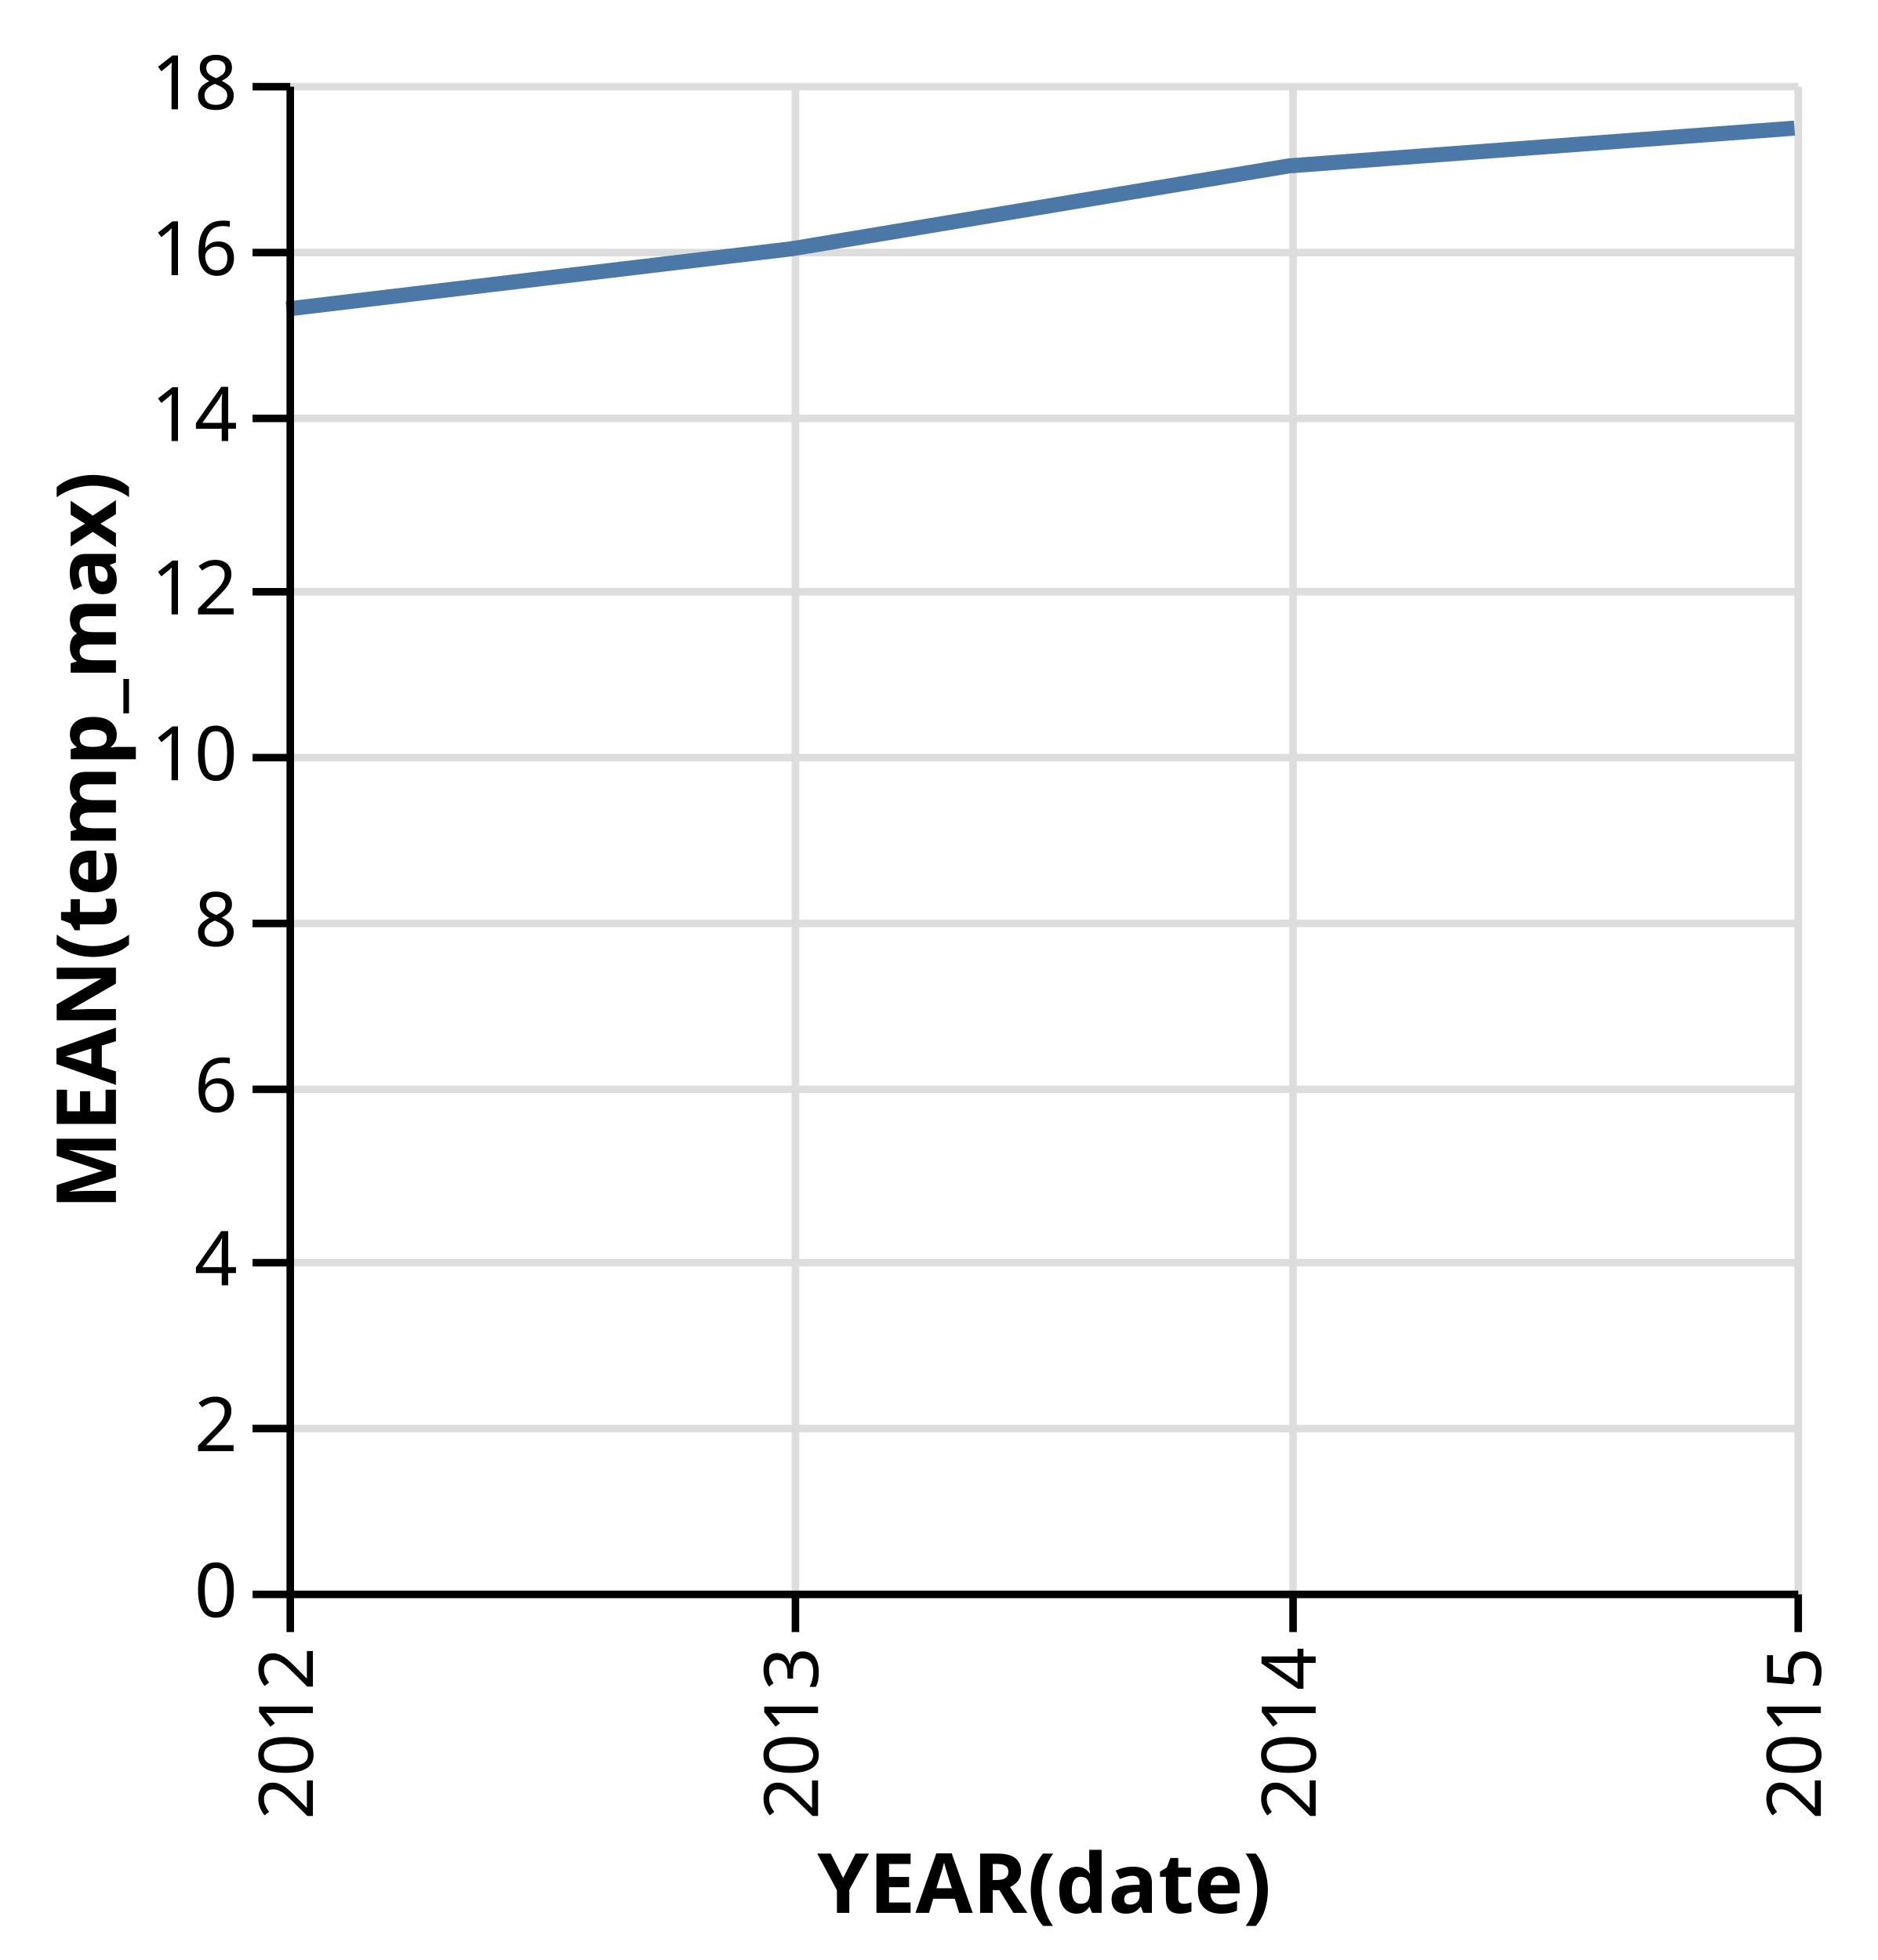
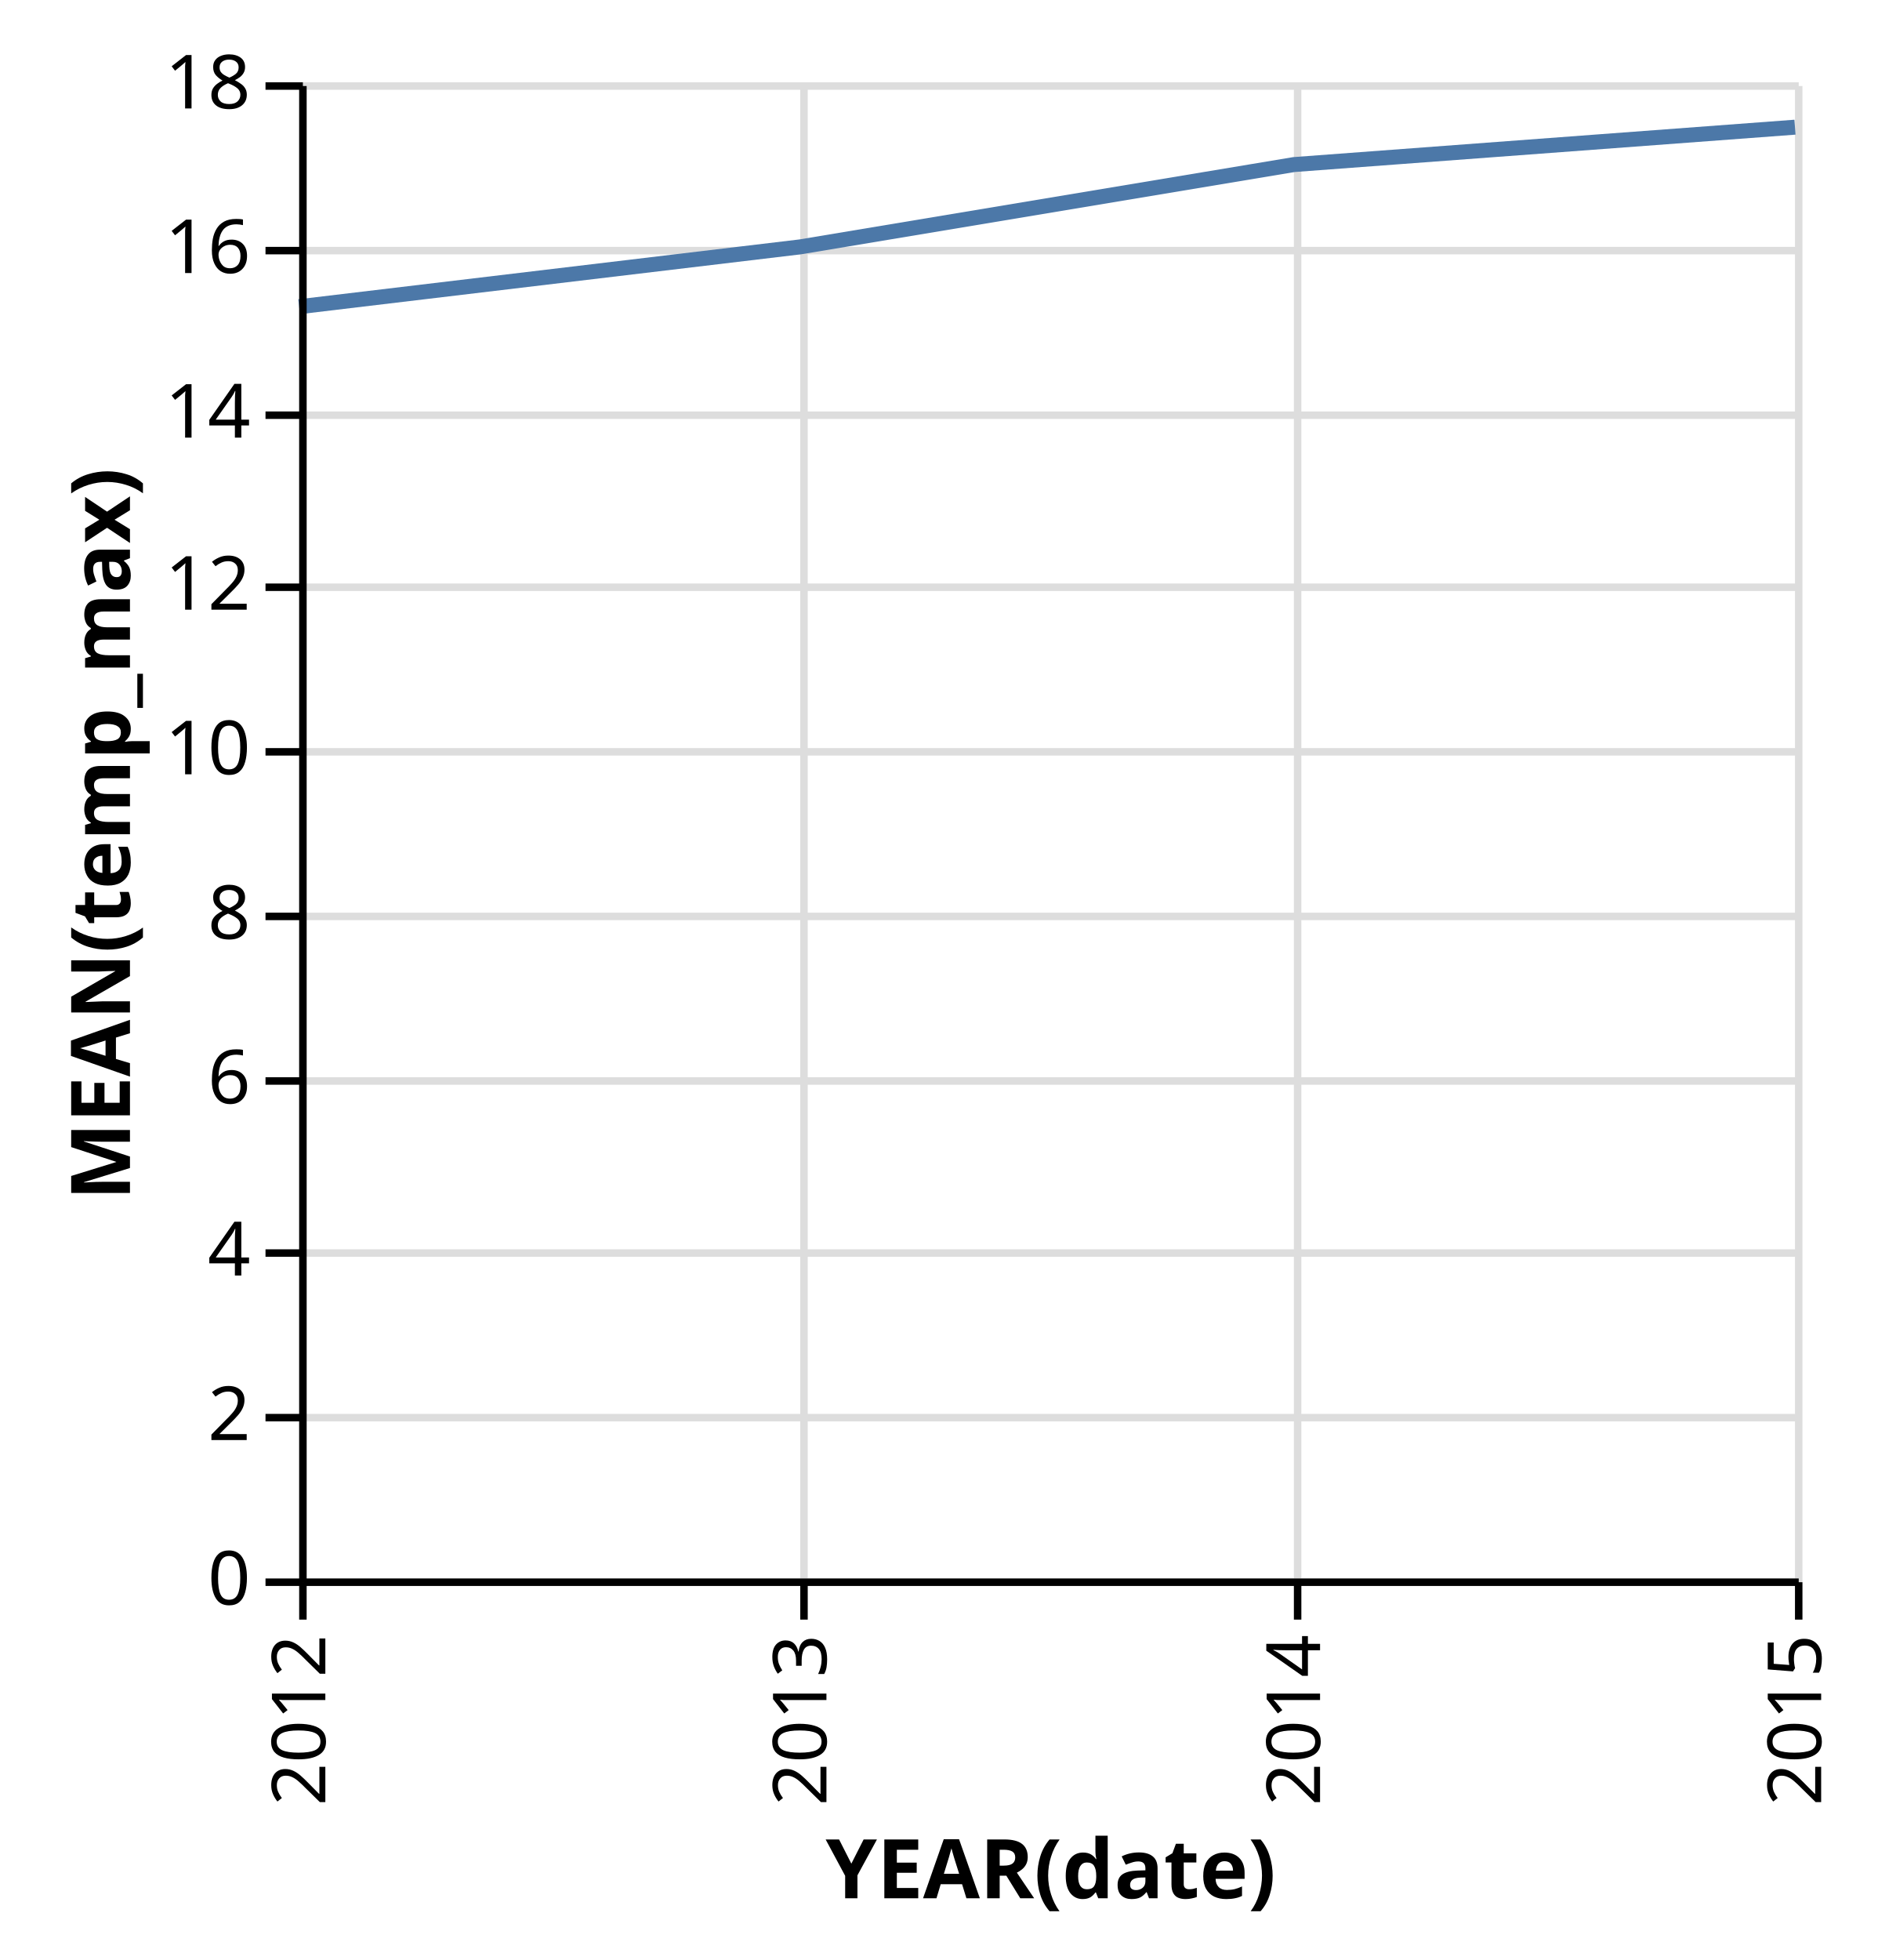
- <svg xmlns="http://www.w3.org/2000/svg" class="marks" width="249" height="260" viewBox="0 0 249 260" version="1.1">
-   <g transform="translate(38,11)">
+ <svg xmlns="http://www.w3.org/2000/svg" class="marks" width="251" height="262" viewBox="0 0 251 262" version="1.1">
+   <g transform="translate(40,11)">
    <g class="mark-group role-frame root">
      <g transform="translate(0,0)">
        <path class="background" d="M0,0h200v200h-200Z" style="fill: none;" />
        <g>
          <g class="mark-group role-axis">
            <g transform="translate(0.5,200.5)">
              <path class="background" d="M0,0h0v0h0Z" style="pointer-events: none; fill: none;" />
              <g>
                <g class="mark-rule role-axis-grid" style="pointer-events: none;">
                  <line transform="translate(0,-200)" x2="0" y2="200" style="fill: none; stroke: #ddd; stroke-width: 1; stroke-dasharray: ; opacity: 1;" />
                  <line transform="translate(67,-200)" x2="0" y2="200" style="fill: none; stroke: #ddd; stroke-width: 1; stroke-dasharray: ; opacity: 1;" />
                  <line transform="translate(133,-200)" x2="0" y2="200" style="fill: none; stroke: #ddd; stroke-width: 1; stroke-dasharray: ; opacity: 1;" />
                  <line transform="translate(200,-200)" x2="0" y2="200" style="fill: none; stroke: #ddd; stroke-width: 1; stroke-dasharray: ; opacity: 1;" />
                </g>
              </g>
            </g>
          </g>
          <g class="mark-group role-axis">
            <g transform="translate(0.5,0.5)">
              <path class="background" d="M0,0h0v0h0Z" style="pointer-events: none; fill: none;" />
              <g>
                <g class="mark-rule role-axis-grid" style="pointer-events: none;">
                  <line transform="translate(0,200)" x2="200" y2="0" style="fill: none; stroke: #ddd; stroke-width: 1; stroke-dasharray: ; opacity: 1;" />
                  <line transform="translate(0,178)" x2="200" y2="0" style="fill: none; stroke: #ddd; stroke-width: 1; stroke-dasharray: ; opacity: 1;" />
                  <line transform="translate(0,156)" x2="200" y2="0" style="fill: none; stroke: #ddd; stroke-width: 1; stroke-dasharray: ; opacity: 1;" />
                  <line transform="translate(0,133)" x2="200" y2="0" style="fill: none; stroke: #ddd; stroke-width: 1; stroke-dasharray: ; opacity: 1;" />
                  <line transform="translate(0,111)" x2="200" y2="0" style="fill: none; stroke: #ddd; stroke-width: 1; stroke-dasharray: ; opacity: 1;" />
                  <line transform="translate(0,89)" x2="200" y2="0" style="fill: none; stroke: #ddd; stroke-width: 1; stroke-dasharray: ; opacity: 1;" />
                  <line transform="translate(0,67)" x2="200" y2="0" style="fill: none; stroke: #ddd; stroke-width: 1; stroke-dasharray: ; opacity: 1;" />
                  <line transform="translate(0,44)" x2="200" y2="0" style="fill: none; stroke: #ddd; stroke-width: 1; stroke-dasharray: ; opacity: 1;" />
                  <line transform="translate(0,22)" x2="200" y2="0" style="fill: none; stroke: #ddd; stroke-width: 1; stroke-dasharray: ; opacity: 1;" />
                  <line transform="translate(0,0)" x2="200" y2="0" style="fill: none; stroke: #ddd; stroke-width: 1; stroke-dasharray: ; opacity: 1;" />
                </g>
              </g>
            </g>
          </g>
          <g class="mark-group role-scope nested_main_group">
            <g transform="translate(0,0)">
              <path class="background" d="M0,0h200v200h-200Z" style="fill: transparent;" />
              <g>
                <g class="mark-line role-mark marks">
                  <path d="M200,6L133,11L67,22L0,30" style="fill: none; stroke: #4c78a8; stroke-width: 2;" />
                </g>
              </g>
            </g>
          </g>
          <g class="mark-group role-axis">
            <g transform="translate(0.5,200.5)">
              <path class="background" d="M0,0h0v0h0Z" style="pointer-events: none; fill: none;" />
              <g>
                <g class="mark-rule role-axis-tick" style="pointer-events: none;">
                  <line transform="translate(0,0)" x2="0" y2="5" style="fill: none; stroke: #000; stroke-width: 1; opacity: 1;" />
                  <line transform="translate(67,0)" x2="0" y2="5" style="fill: none; stroke: #000; stroke-width: 1; opacity: 1;" />
                  <line transform="translate(133,0)" x2="0" y2="5" style="fill: none; stroke: #000; stroke-width: 1; opacity: 1;" />
                  <line transform="translate(200,0)" x2="0" y2="5" style="fill: none; stroke: #000; stroke-width: 1; opacity: 1;" />
                </g>
                <g class="mark-text role-axis-label" style="pointer-events: none;">
                  <text text-anchor="end" transform="translate(0,7) rotate(270) translate(0,3)" style="font: 10px sans-serif; fill: #000; opacity: 1;">2012</text>
                  <text text-anchor="end" transform="translate(67,7) rotate(270) translate(0,3)" style="font: 10px sans-serif; fill: #000; opacity: 1;">2013</text>
                  <text text-anchor="end" transform="translate(133,7) rotate(270) translate(0,3)" style="font: 10px sans-serif; fill: #000; opacity: 1;">2014</text>
                  <text text-anchor="end" transform="translate(200,7) rotate(270) translate(0,3)" style="font: 10px sans-serif; fill: #000; opacity: 1;">2015</text>
                </g>
                <g class="mark-rule role-axis-domain" style="pointer-events: none;">
                  <line transform="translate(0,0)" x2="200" y2="0" style="fill: none; stroke: #000; stroke-width: 1; opacity: 1;" />
                </g>
                <g class="mark-text role-axis-title" style="pointer-events: none;">
                  <text text-anchor="middle" transform="translate(100,42.24609)" style="font: bold 11px sans-serif; fill: #000; opacity: 1;">YEAR(date)</text>
                </g>
              </g>
            </g>
          </g>
          <g class="mark-group role-axis">
            <g transform="translate(0.5,0.5)">
              <path class="background" d="M0,0h0v0h0Z" style="pointer-events: none; fill: none;" />
              <g>
                <g class="mark-rule role-axis-tick" style="pointer-events: none;">
                  <line transform="translate(0,200)" x2="-5" y2="0" style="fill: none; stroke: #000; stroke-width: 1; opacity: 1;" />
                  <line transform="translate(0,178)" x2="-5" y2="0" style="fill: none; stroke: #000; stroke-width: 1; opacity: 1;" />
                  <line transform="translate(0,156)" x2="-5" y2="0" style="fill: none; stroke: #000; stroke-width: 1; opacity: 1;" />
                  <line transform="translate(0,133)" x2="-5" y2="0" style="fill: none; stroke: #000; stroke-width: 1; opacity: 1;" />
                  <line transform="translate(0,111)" x2="-5" y2="0" style="fill: none; stroke: #000; stroke-width: 1; opacity: 1;" />
                  <line transform="translate(0,89)" x2="-5" y2="0" style="fill: none; stroke: #000; stroke-width: 1; opacity: 1;" />
                  <line transform="translate(0,67)" x2="-5" y2="0" style="fill: none; stroke: #000; stroke-width: 1; opacity: 1;" />
                  <line transform="translate(0,44)" x2="-5" y2="0" style="fill: none; stroke: #000; stroke-width: 1; opacity: 1;" />
                  <line transform="translate(0,22)" x2="-5" y2="0" style="fill: none; stroke: #000; stroke-width: 1; opacity: 1;" />
                  <line transform="translate(0,0)" x2="-5" y2="0" style="fill: none; stroke: #000; stroke-width: 1; opacity: 1;" />
                </g>
                <g class="mark-text role-axis-label" style="pointer-events: none;">
                  <text text-anchor="end" transform="translate(-7,203)" style="font: 10px sans-serif; fill: #000; opacity: 1;">0</text>
                  <text text-anchor="end" transform="translate(-7,181)" style="font: 10px sans-serif; fill: #000; opacity: 1;">2</text>
                  <text text-anchor="end" transform="translate(-7,159)" style="font: 10px sans-serif; fill: #000; opacity: 1;">4</text>
                  <text text-anchor="end" transform="translate(-7,136)" style="font: 10px sans-serif; fill: #000; opacity: 1;">6</text>
                  <text text-anchor="end" transform="translate(-7,114)" style="font: 10px sans-serif; fill: #000; opacity: 1;">8</text>
                  <text text-anchor="end" transform="translate(-7,92)" style="font: 10px sans-serif; fill: #000; opacity: 1;">10</text>
                  <text text-anchor="end" transform="translate(-7,70)" style="font: 10px sans-serif; fill: #000; opacity: 1;">12</text>
                  <text text-anchor="end" transform="translate(-7,47)" style="font: 10px sans-serif; fill: #000; opacity: 1;">14</text>
                  <text text-anchor="end" transform="translate(-7,25)" style="font: 10px sans-serif; fill: #000; opacity: 1;">16</text>
                  <text text-anchor="end" transform="translate(-7,3)" style="font: 10px sans-serif; fill: #000; opacity: 1;">18</text>
                </g>
                <g class="mark-rule role-axis-domain" style="pointer-events: none;">
                  <line transform="translate(0,200)" x2="0" y2="-200" style="fill: none; stroke: #000; stroke-width: 1; opacity: 1;" />
                </g>
                <g class="mark-text role-axis-title" style="pointer-events: none;">
                  <text text-anchor="middle" transform="translate(-21.12305,100) rotate(-90) translate(0,-2)" style="font: bold 11px sans-serif; fill: #000; opacity: 1;">MEAN(temp_max)</text>
                </g>
              </g>
            </g>
          </g>
        </g>
      </g>
    </g>
  </g>
</svg>
